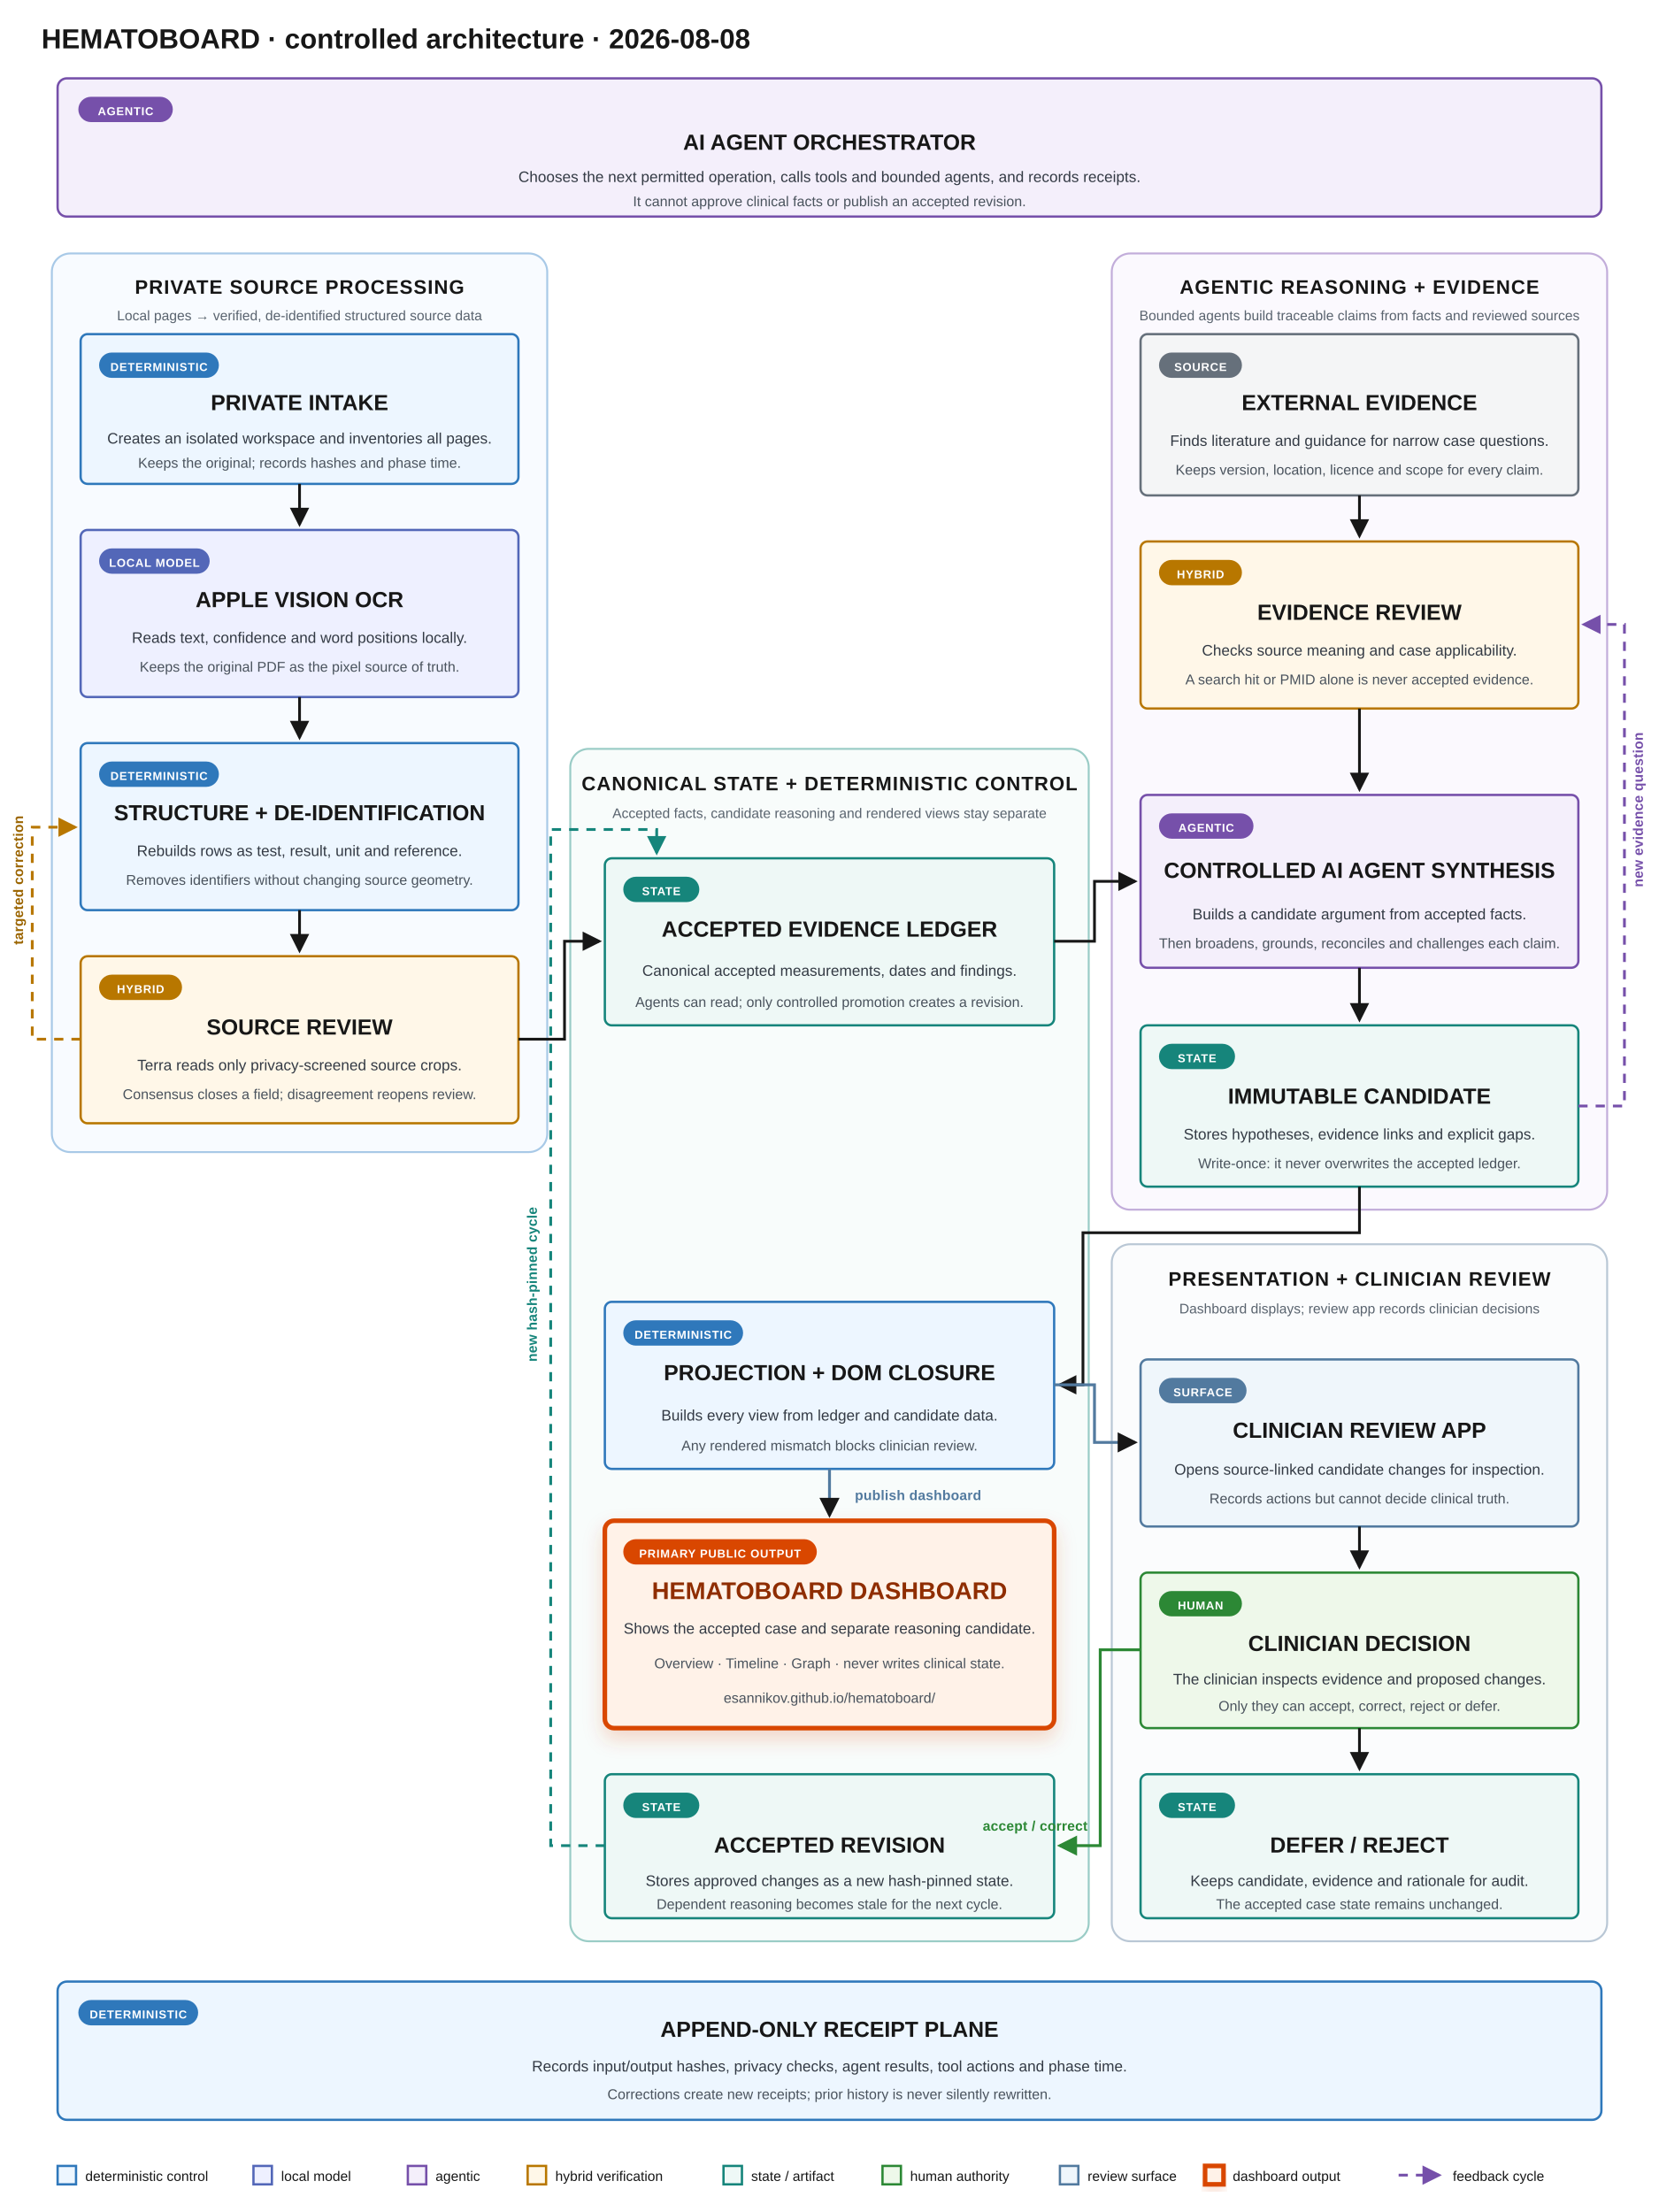
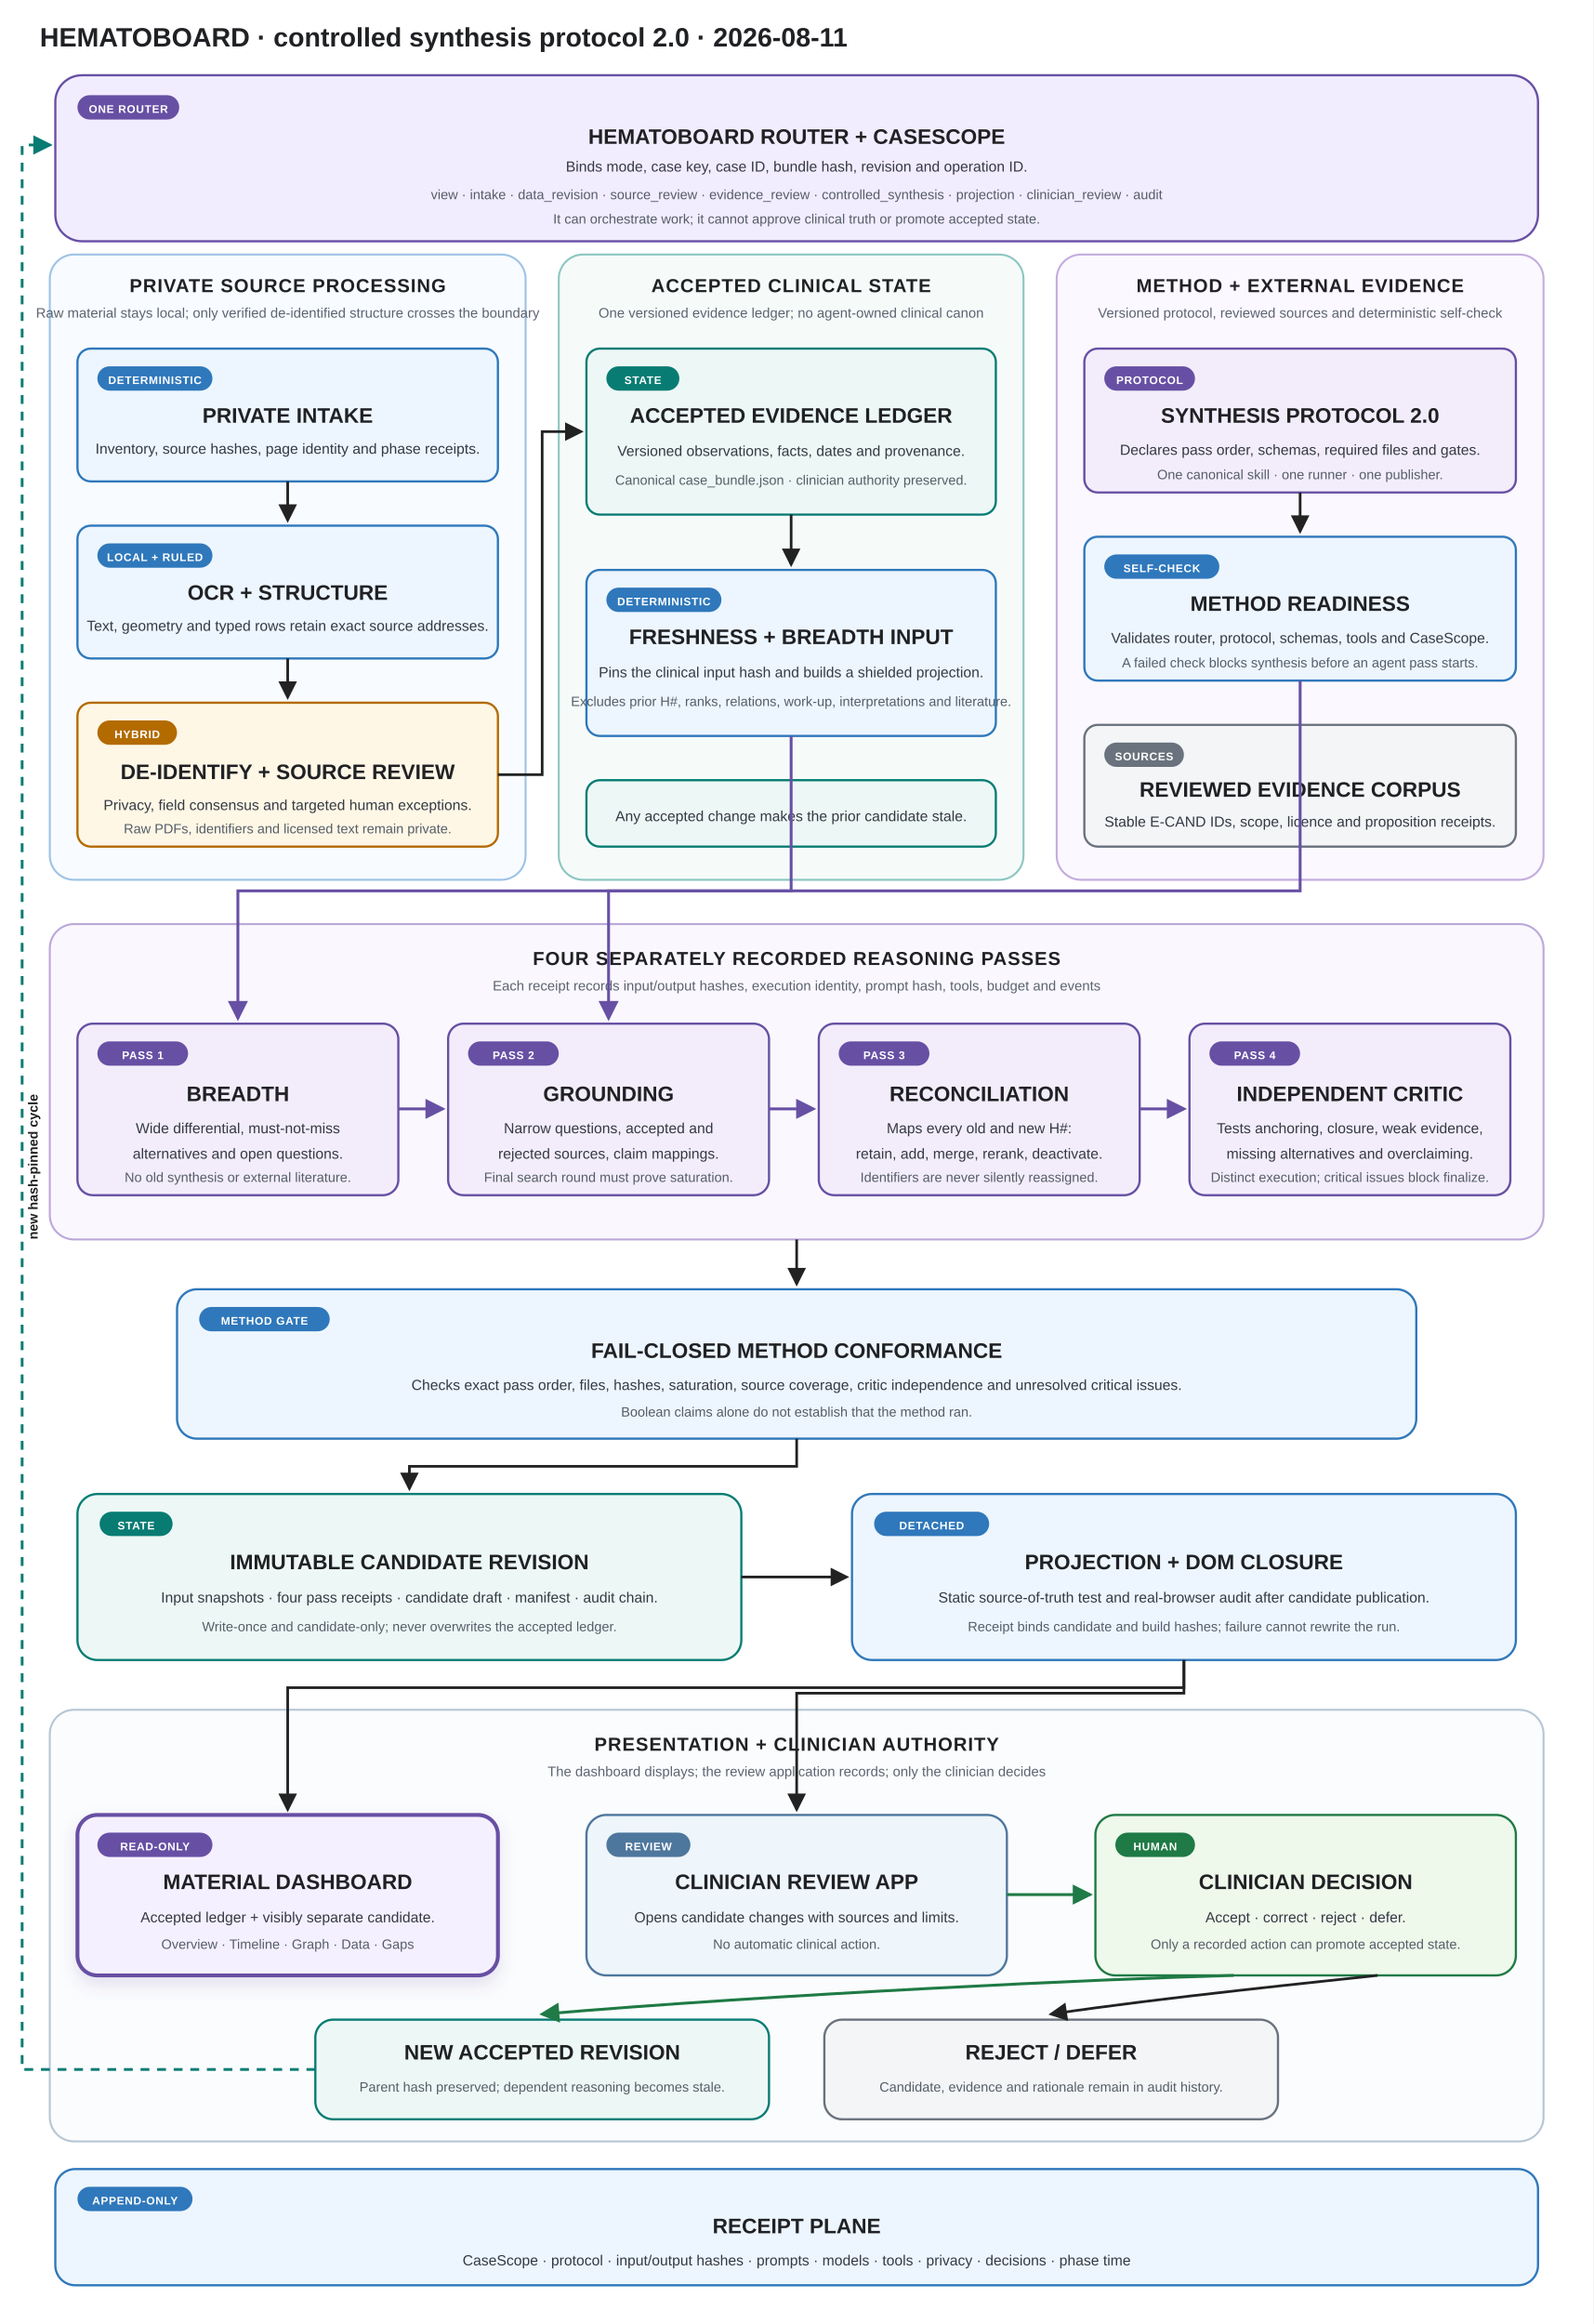
- <svg xmlns="http://www.w3.org/2000/svg" width="1440" height="1920" viewBox="0 0 1440 1920" role="img" aria-labelledby="title desc">
+ <svg xmlns="http://www.w3.org/2000/svg" width="1440" height="2100" viewBox="0 0 1440 2100" role="img" aria-labelledby="title desc">
  <defs>
-     <marker id="arrowBlack" viewBox="0 0 10 10" refX="8.5" refY="5" markerWidth="7" markerHeight="7" orient="auto">
-       <path d="M0 0 10 5 0 10Z" fill="#171717" />
+     <marker id="arrow" viewBox="0 0 10 10" refX="8.5" refY="5" markerWidth="7" markerHeight="7" orient="auto">
+       <path d="M0 0 10 5 0 10Z" fill="#222222" />
    </marker>
    <marker id="arrowPurple" viewBox="0 0 10 10" refX="8.5" refY="5" markerWidth="7" markerHeight="7" orient="auto">
-       <path d="M0 0 10 5 0 10Z" fill="#7650aa" />
-     </marker>
-     <marker id="arrowAmber" viewBox="0 0 10 10" refX="8.5" refY="5" markerWidth="7" markerHeight="7" orient="auto">
-       <path d="M0 0 10 5 0 10Z" fill="#b87700" />
+       <path d="M0 0 10 5 0 10Z" fill="#6750a4" />
+     </marker>
+     <marker id="arrowGreen" viewBox="0 0 10 10" refX="8.5" refY="5" markerWidth="7" markerHeight="7" orient="auto">
+       <path d="M0 0 10 5 0 10Z" fill="#1f7a45" />
    </marker>
    <marker id="arrowTeal" viewBox="0 0 10 10" refX="8.5" refY="5" markerWidth="7" markerHeight="7" orient="auto">
-       <path d="M0 0 10 5 0 10Z" fill="#16857b" />
-     </marker>
-     <marker id="arrowGreen" viewBox="0 0 10 10" refX="8.5" refY="5" markerWidth="7" markerHeight="7" orient="auto">
-       <path d="M0 0 10 5 0 10Z" fill="#2c8835" />
-     </marker>
-     <filter id="dashboardShadow" x="-20%" y="-20%" width="140%" height="160%">
-       <feDropShadow dx="0" dy="8" stdDeviation="8" flood-color="#d94700" flood-opacity="0.20" />
+       <path d="M0 0 10 5 0 10Z" fill="#087c73" />
+     </marker>
+     <filter id="shadow" x="-20%" y="-20%" width="140%" height="160%">
+       <feDropShadow dx="0" dy="7" stdDeviation="7" flood-color="#6750a4" flood-opacity="0.16" />
    </filter>
    <style>
-       text { font-family: "IBM Plex Sans", Arial, sans-serif; fill: #171717; }
-       .figureLabel { font-size: 24px; font-weight: 600; }
-       .regionTitle { font-size: 17px; font-weight: 750; letter-spacing: 0.8px; text-anchor: middle; }
-       .regionCopy { font-size: 12px; text-anchor: middle; fill: #59636e; }
-       .nodeTitle { font-size: 19px; font-weight: 700; text-anchor: middle; }
-       .nodeCopy { font-size: 13.2px; text-anchor: middle; fill: #333a44; }
-       .nodeCopySmall { font-size: 12.3px; text-anchor: middle; fill: #4a535d; }
-       .badgeText { font-size: 10px; font-weight: 750; letter-spacing: 0.55px; text-anchor: middle; fill: #ffffff; }
-       .privateRegion { fill: #f8fbff; stroke: #a8c9e7; stroke-width: 1.7; }
-       .stateRegion { fill: #f8fcfb; stroke: #9accc6; stroke-width: 1.7; }
-       .agentRegion { fill: #fbf9fe; stroke: #c2adda; stroke-width: 1.7; }
-       .surfaceRegion { fill: #fbfcfd; stroke: #b9c7d5; stroke-width: 1.7; }
-       .deterministicNode { fill: #edf6ff; stroke: #2f78bb; stroke-width: 2; }
-       .modelNode { fill: #eef0ff; stroke: #5367b8; stroke-width: 2; }
-       .agentNode { fill: #f4effb; stroke: #7650aa; stroke-width: 2; }
-       .hybridNode { fill: #fff7e8; stroke: #b87700; stroke-width: 2; }
-       .stateNode { fill: #eef8f6; stroke: #16857b; stroke-width: 2; }
-       .humanNode { fill: #eef8ea; stroke: #2c8835; stroke-width: 2; }
-       .sourceNode { fill: #f4f5f6; stroke: #66707b; stroke-width: 2; }
-       .surfaceNode { fill: #eff6fb; stroke: #527a9f; stroke-width: 2; }
-       .dashboardNode { fill: #fff2e8; stroke: #d94700; stroke-width: 4; filter: url(#dashboardShadow); }
-       .deterministicBadge { fill: #2f78bb; }
-       .modelBadge { fill: #5367b8; }
-       .agentBadge { fill: #7650aa; }
-       .hybridBadge { fill: #b87700; }
-       .stateBadge { fill: #16857b; }
-       .humanBadge { fill: #2c8835; }
-       .sourceBadge { fill: #66707b; }
-       .surfaceBadge { fill: #527a9f; }
-       .dashboardBadge { fill: #d94700; }
-       .dashboardTitle { font-size: 21px; font-weight: 800; text-anchor: middle; fill: #8f2d00; }
-       .flow { fill: none; stroke: #171717; stroke-width: 2.4; marker-end: url(#arrowBlack); }
-       .branch { fill: none; stroke: #527a9f; stroke-width: 2.5; marker-end: url(#arrowBlack); }
-       .purpleLoop { fill: none; stroke: #7650aa; stroke-width: 2.4; stroke-dasharray: 8 7; marker-end: url(#arrowPurple); }
-       .amberLoop { fill: none; stroke: #b87700; stroke-width: 2.4; stroke-dasharray: 8 7; marker-end: url(#arrowAmber); }
-       .tealLoop { fill: none; stroke: #16857b; stroke-width: 2.4; stroke-dasharray: 8 7; marker-end: url(#arrowTeal); }
-       .greenFlow { fill: none; stroke: #2c8835; stroke-width: 2.5; marker-end: url(#arrowGreen); }
-       .flowLabel { font-size: 12px; font-weight: 650; letter-spacing: 0.15px; }
-       .purpleText { fill: #7650aa; }
-       .amberText { fill: #9b6500; }
-       .tealText { fill: #16857b; }
-       .greenText { fill: #2c8835; }
-       .surfaceText { fill: #527a9f; }
+       text { font-family: "IBM Plex Sans", Arial, sans-serif; fill: #202124; }
+       .figureLabel { font-size: 24px; font-weight: 650; }
+       .region { stroke-width: 1.8; }
+       .regionTitle { font-size: 17px; font-weight: 760; letter-spacing: 0.8px; text-anchor: middle; }
+       .regionCopy { font-size: 12.5px; text-anchor: middle; fill: #5c6370; }
+       .node { stroke-width: 2; }
+       .nodeTitle { font-size: 19px; font-weight: 730; text-anchor: middle; }
+       .nodeCopy { font-size: 13.2px; text-anchor: middle; fill: #343943; }
+       .nodeCopySmall { font-size: 12.2px; text-anchor: middle; fill: #555d68; }
+       .badgeText { font-size: 10px; font-weight: 760; letter-spacing: 0.55px; text-anchor: middle; fill: #ffffff; }
+       .flow { fill: none; stroke: #222222; stroke-width: 2.4; marker-end: url(#arrow); }
+       .flowPurple { fill: none; stroke: #6750a4; stroke-width: 2.6; marker-end: url(#arrowPurple); }
+       .flowGreen { fill: none; stroke: #1f7a45; stroke-width: 2.6; marker-end: url(#arrowGreen); }
+       .loop { fill: none; stroke: #087c73; stroke-width: 2.5; stroke-dasharray: 8 7; marker-end: url(#arrowTeal); }
+       .flowLabel { font-size: 12px; font-weight: 650; }
+       .router { fill: #f2ecff; stroke: #6750a4; }
+       .privateRegion { fill: #f8fbff; stroke: #9fc3e5; }
+       .stateRegion { fill: #f6fbfa; stroke: #8cc7c1; }
+       .protocolRegion { fill: #fbf8ff; stroke: #c3addf; }
+       .reasonRegion { fill: #faf8fe; stroke: #bca8da; }
+       .sourceNode { fill: #f3f5f7; stroke: #69727d; }
+       .controlNode { fill: #edf6ff; stroke: #2f78bb; }
+       .stateNode { fill: #edf8f6; stroke: #087c73; }
+       .agentNode { fill: #f3edfb; stroke: #6750a4; }
+       .hybridNode { fill: #fff7e6; stroke: #b36b00; }
+       .humanNode { fill: #eef8eb; stroke: #1f7a45; }
+       .surfaceNode { fill: #eef5fb; stroke: #4e779d; }
+       .dashboardNode { fill: #f5f0ff; stroke: #6750a4; stroke-width: 3.5; filter: url(#shadow); }
+       .routerBadge, .agentBadge { fill: #6750a4; }
+       .controlBadge { fill: #2f78bb; }
+       .stateBadge { fill: #087c73; }
+       .hybridBadge { fill: #b36b00; }
+       .humanBadge { fill: #1f7a45; }
+       .surfaceBadge { fill: #4e779d; }
+       .sourceBadge { fill: #69727d; }
    </style>
  </defs>
-   <rect width="1440" height="1920" fill="#ffffff" />
-   <text x="36" y="42" class="figureLabel">HEMATOBOARD · controlled architecture · 2026-08-08</text>
-   <rect x="50" y="68" width="1340" height="120" rx="8" class="agentNode" />
-   <rect x="68" y="84" width="82" height="22" rx="11" class="agentBadge" />
-   <text x="109" y="100" class="badgeText">AGENTIC</text>
-   <text x="720" y="130" class="nodeTitle">AI AGENT ORCHESTRATOR</text>
-   <text x="720" y="158" class="nodeCopy">Chooses the next permitted operation, calls tools and bounded agents, and records receipts.</text>
-   <text x="720" y="179" class="nodeCopySmall">It cannot approve clinical facts or publish an accepted revision.</text>
-   <rect x="45" y="220" width="430" height="780" rx="16" class="privateRegion" />
-   <text x="260" y="255" class="regionTitle" fill="#2f78bb">PRIVATE SOURCE PROCESSING</text>
-   <text x="260" y="278" class="regionCopy">Local pages → verified, de-identified structured source data</text>
-   <rect x="965" y="220" width="430" height="830" rx="16" class="agentRegion" />
-   <text x="1180" y="255" class="regionTitle" fill="#7650aa">AGENTIC REASONING + EVIDENCE</text>
-   <text x="1180" y="278" class="regionCopy">Bounded agents build traceable claims from facts and reviewed sources</text>
-   <rect x="495" y="650" width="450" height="1035" rx="16" class="stateRegion" />
-   <text x="720" y="686" class="regionTitle" fill="#16857b">CANONICAL STATE + DETERMINISTIC CONTROL</text>
-   <text x="720" y="710" class="regionCopy">Accepted facts, candidate reasoning and rendered views stay separate</text>
-   <rect x="965" y="1080" width="430" height="605" rx="16" class="surfaceRegion" />
-   <text x="1180" y="1116" class="regionTitle" fill="#527a9f">PRESENTATION + CLINICIAN REVIEW</text>
-   <text x="1180" y="1140" class="regionCopy">Dashboard displays; review app records clinician decisions</text>
-   <rect x="70" y="290" width="380" height="130" rx="6" class="deterministicNode" />
-   <rect x="86" y="306" width="104" height="22" rx="11" class="deterministicBadge" />
-   <text x="138" y="322" class="badgeText">DETERMINISTIC</text>
-   <text x="260" y="356" class="nodeTitle">PRIVATE INTAKE</text>
-   <text x="260" y="385" class="nodeCopy">Creates an isolated workspace and inventories all pages.</text>
-   <text x="260" y="406" class="nodeCopySmall">Keeps the original; records hashes and phase time.</text>
-   <rect x="70" y="460" width="380" height="145" rx="6" class="modelNode" />
-   <rect x="86" y="476" width="96" height="22" rx="11" class="modelBadge" />
-   <text x="134" y="492" class="badgeText">LOCAL MODEL</text>
-   <text x="260" y="527" class="nodeTitle">APPLE VISION OCR</text>
-   <text x="260" y="558" class="nodeCopy">Reads text, confidence and word positions locally.</text>
-   <text x="260" y="583" class="nodeCopySmall">Keeps the original PDF as the pixel source of truth.</text>
-   <rect x="70" y="645" width="380" height="145" rx="6" class="deterministicNode" />
-   <rect x="86" y="661" width="104" height="22" rx="11" class="deterministicBadge" />
-   <text x="138" y="677" class="badgeText">DETERMINISTIC</text>
-   <text x="260" y="712" class="nodeTitle">STRUCTURE + DE-IDENTIFICATION</text>
-   <text x="260" y="743" class="nodeCopy">Rebuilds rows as test, result, unit and reference.</text>
-   <text x="260" y="768" class="nodeCopySmall">Removes identifiers without changing source geometry.</text>
-   <rect x="70" y="830" width="380" height="145" rx="6" class="hybridNode" />
-   <rect x="86" y="846" width="72" height="22" rx="11" class="hybridBadge" />
-   <text x="122" y="862" class="badgeText">HYBRID</text>
-   <text x="260" y="898" class="nodeTitle">SOURCE REVIEW</text>
-   <text x="260" y="929" class="nodeCopy">Terra reads only privacy-screened source crops.</text>
-   <text x="260" y="954" class="nodeCopySmall">Consensus closes a field; disagreement reopens review.</text>
-   <rect x="990" y="290" width="380" height="140" rx="6" class="sourceNode" />
-   <rect x="1006" y="306" width="72" height="22" rx="11" class="sourceBadge" />
-   <text x="1042" y="322" class="badgeText">SOURCE</text>
-   <text x="1180" y="356" class="nodeTitle">EXTERNAL EVIDENCE</text>
-   <text x="1180" y="387" class="nodeCopy">Finds literature and guidance for narrow case questions.</text>
-   <text x="1180" y="412" class="nodeCopySmall">Keeps version, location, licence and scope for every claim.</text>
-   <rect x="990" y="470" width="380" height="145" rx="6" class="hybridNode" />
-   <rect x="1006" y="486" width="72" height="22" rx="11" class="hybridBadge" />
-   <text x="1042" y="502" class="badgeText">HYBRID</text>
-   <text x="1180" y="538" class="nodeTitle">EVIDENCE REVIEW</text>
-   <text x="1180" y="569" class="nodeCopy">Checks source meaning and case applicability.</text>
-   <text x="1180" y="594" class="nodeCopySmall">A search hit or PMID alone is never accepted evidence.</text>
-   <rect x="990" y="690" width="380" height="150" rx="6" class="agentNode" />
-   <rect x="1006" y="706" width="82" height="22" rx="11" class="agentBadge" />
-   <text x="1047" y="722" class="badgeText">AGENTIC</text>
-   <text x="1180" y="762" class="nodeTitle">CONTROLLED AI AGENT SYNTHESIS</text>
-   <text x="1180" y="798" class="nodeCopy">Builds a candidate argument from accepted facts.</text>
-   <text x="1180" y="823" class="nodeCopySmall">Then broadens, grounds, reconciles and challenges each claim.</text>
-   <rect x="990" y="890" width="380" height="140" rx="6" class="stateNode" />
-   <rect x="1006" y="906" width="66" height="22" rx="11" class="stateBadge" />
-   <text x="1039" y="922" class="badgeText">STATE</text>
-   <text x="1180" y="958" class="nodeTitle">IMMUTABLE CANDIDATE</text>
-   <text x="1180" y="989" class="nodeCopy">Stores hypotheses, evidence links and explicit gaps.</text>
-   <text x="1180" y="1014" class="nodeCopySmall">Write-once: it never overwrites the accepted ledger.</text>
-   <rect x="525" y="745" width="390" height="145" rx="6" class="stateNode" />
-   <rect x="541" y="761" width="66" height="22" rx="11" class="stateBadge" />
-   <text x="574" y="777" class="badgeText">STATE</text>
-   <text x="720" y="813" class="nodeTitle">ACCEPTED EVIDENCE LEDGER</text>
-   <text x="720" y="847" class="nodeCopy">Canonical accepted measurements, dates and findings.</text>
-   <text x="720" y="874" class="nodeCopySmall">Agents can read; only controlled promotion creates a revision.</text>
-   <rect x="525" y="1130" width="390" height="145" rx="6" class="deterministicNode" />
-   <rect x="541" y="1146" width="104" height="22" rx="11" class="deterministicBadge" />
-   <text x="593" y="1162" class="badgeText">DETERMINISTIC</text>
-   <text x="720" y="1198" class="nodeTitle">PROJECTION + DOM CLOSURE</text>
-   <text x="720" y="1233" class="nodeCopy">Builds every view from ledger and candidate data.</text>
-   <text x="720" y="1259" class="nodeCopySmall">Any rendered mismatch blocks clinician review.</text>
-   <rect x="525" y="1320" width="390" height="180" rx="8" class="dashboardNode" />
-   <rect x="541" y="1336" width="168" height="22" rx="11" class="dashboardBadge" />
-   <text x="625" y="1352" class="badgeText">PRIMARY PUBLIC OUTPUT</text>
-   <text x="720" y="1388" class="dashboardTitle">HEMATOBOARD DASHBOARD</text>
-   <text x="720" y="1418" class="nodeCopy">Shows the accepted case and separate reasoning candidate.</text>
-   <text x="720" y="1448" class="nodeCopySmall">Overview · Timeline · Graph · never writes clinical state.</text>
-   <text x="720" y="1478" class="nodeCopySmall">esannikov.github.io/hematoboard/</text>
-   <rect x="525" y="1540" width="390" height="125" rx="6" class="stateNode" />
-   <rect x="541" y="1556" width="66" height="22" rx="11" class="stateBadge" />
-   <text x="574" y="1572" class="badgeText">STATE</text>
-   <text x="720" y="1608" class="nodeTitle">ACCEPTED REVISION</text>
-   <text x="720" y="1637" class="nodeCopy">Stores approved changes as a new hash-pinned state.</text>
-   <text x="720" y="1657" class="nodeCopySmall">Dependent reasoning becomes stale for the next cycle.</text>
-   <rect x="990" y="1180" width="380" height="145" rx="6" class="surfaceNode" />
-   <rect x="1006" y="1196" width="76" height="22" rx="11" class="surfaceBadge" />
-   <text x="1044" y="1212" class="badgeText">SURFACE</text>
-   <text x="1180" y="1248" class="nodeTitle">CLINICIAN REVIEW APP</text>
-   <text x="1180" y="1280" class="nodeCopy">Opens source-linked candidate changes for inspection.</text>
-   <text x="1180" y="1305" class="nodeCopySmall">Records actions but cannot decide clinical truth.</text>
-   <rect x="990" y="1365" width="380" height="135" rx="6" class="humanNode" />
-   <rect x="1006" y="1381" width="72" height="22" rx="11" class="humanBadge" />
-   <text x="1042" y="1397" class="badgeText">HUMAN</text>
-   <text x="1180" y="1433" class="nodeTitle">CLINICIAN DECISION</text>
-   <text x="1180" y="1462" class="nodeCopy">The clinician inspects evidence and proposed changes.</text>
-   <text x="1180" y="1485" class="nodeCopySmall">Only they can accept, correct, reject or defer.</text>
-   <rect x="990" y="1540" width="380" height="125" rx="6" class="stateNode" />
-   <rect x="1006" y="1556" width="66" height="22" rx="11" class="stateBadge" />
-   <text x="1039" y="1572" class="badgeText">STATE</text>
-   <text x="1180" y="1608" class="nodeTitle">DEFER / REJECT</text>
-   <text x="1180" y="1637" class="nodeCopy">Keeps candidate, evidence and rationale for audit.</text>
-   <text x="1180" y="1657" class="nodeCopySmall">The accepted case state remains unchanged.</text>
-   <path d="M260 420 V455" class="flow" />
-   <path d="M260 605 V640" class="flow" />
-   <path d="M260 790 V825" class="flow" />
-   <path d="M450 902 H490 V817 H520" class="flow" />
-   <path d="M1180 430 V465" class="flow" />
-   <path d="M1180 615 V685" class="flow" />
-   <path d="M915 817 H950 V765 H985" class="flow" />
-   <path d="M1180 840 V885" class="flow" />
-   <path d="M1180 1030 V1070 H940 V1202 H920" class="flow" />
-   <path d="M720 1275 V1315" class="branch" />
-   <text x="742" y="1302" class="flowLabel surfaceText">publish dashboard</text>
-   <path d="M915 1202 H950 V1252 H985" class="branch" />
-   <path d="M1180 1325 V1360" class="flow" />
-   <path d="M990 1432 H955 V1602 H920" class="greenFlow" />
-   <text x="944" y="1589" class="flowLabel greenText" text-anchor="end">accept / correct</text>
-   <path d="M1180 1500 V1535" class="flow" />
-   <path d="M70 902 H28 V718 H65" class="amberLoop" />
-   <text x="20" y="820" class="flowLabel amberText" transform="rotate(-90 20 820)">targeted correction</text>
-   <path d="M1370 960 H1410 V542 H1375" class="purpleLoop" />
-   <text x="1426" y="770" class="flowLabel purpleText" transform="rotate(-90 1426 770)">new evidence question</text>
-   <path d="M525 1602 H478 V720 H570 V740" class="tealLoop" />
-   <text x="466" y="1182" class="flowLabel tealText" transform="rotate(-90 466 1182)">new hash-pinned cycle</text>
-   <rect x="50" y="1720" width="1340" height="120" rx="8" class="deterministicNode" />
-   <rect x="68" y="1736" width="104" height="22" rx="11" class="deterministicBadge" />
-   <text x="120" y="1752" class="badgeText">DETERMINISTIC</text>
-   <text x="720" y="1768" class="nodeTitle">APPEND-ONLY RECEIPT PLANE</text>
-   <text x="720" y="1798" class="nodeCopy">Records input/output hashes, privacy checks, agent results, tool actions and phase time.</text>
-   <text x="720" y="1822" class="nodeCopySmall">Corrections create new receipts; prior history is never silently rewritten.</text>
-   <rect x="50" y="1880" width="16" height="16" class="deterministicNode" />
-   <text x="74" y="1893" font-size="12">deterministic control</text>
-   <rect x="220" y="1880" width="16" height="16" class="modelNode" />
-   <text x="244" y="1893" font-size="12">local model</text>
-   <rect x="354" y="1880" width="16" height="16" class="agentNode" />
-   <text x="378" y="1893" font-size="12">agentic</text>
-   <rect x="458" y="1880" width="16" height="16" class="hybridNode" />
-   <text x="482" y="1893" font-size="12">hybrid verification</text>
-   <rect x="628" y="1880" width="16" height="16" class="stateNode" />
-   <text x="652" y="1893" font-size="12">state / artifact</text>
-   <rect x="766" y="1880" width="16" height="16" class="humanNode" />
-   <text x="790" y="1893" font-size="12">human authority</text>
-   <rect x="920" y="1880" width="16" height="16" class="surfaceNode" />
-   <text x="944" y="1893" font-size="12">review surface</text>
-   <rect x="1046" y="1880" width="16" height="16" class="dashboardNode" />
-   <text x="1070" y="1893" font-size="12">dashboard output</text>
-   <line x1="1214" y1="1888" x2="1249" y2="1888" class="purpleLoop" />
-   <text x="1261" y="1893" font-size="12">feedback cycle</text>
+   <rect width="1440" height="2100" fill="#ffffff" />
+   <text x="36" y="42" class="figureLabel">HEMATOBOARD · controlled synthesis protocol 2.0 · 2026-08-11</text>
+   <rect x="50" y="68" width="1340" height="150" rx="24" class="node router" />
+   <rect x="70" y="86" width="92" height="22" rx="11" class="routerBadge" />
+   <text x="116" y="102" class="badgeText">ONE ROUTER</text>
+   <text x="720" y="130" class="nodeTitle">HEMATOBOARD ROUTER + CASESCOPE</text>
+   <text x="720" y="155" class="nodeCopy">Binds mode, case key, case ID, bundle hash, revision and operation ID.</text>
+   <text x="720" y="180" class="nodeCopySmall">view · intake · data_revision · source_review · evidence_review · controlled_synthesis · projection · clinician_review · audit</text>
+   <text x="720" y="202" class="nodeCopySmall">It can orchestrate work; it cannot approve clinical truth or promote accepted state.</text>
+   <rect x="45" y="230" width="430" height="565" rx="22" class="region privateRegion" />
+   <text x="260" y="264" class="regionTitle" fill="#2f78bb">PRIVATE SOURCE PROCESSING</text>
+   <text x="260" y="287" class="regionCopy">Raw material stays local; only verified de-identified structure crosses the boundary</text>
+   <rect x="505" y="230" width="420" height="565" rx="22" class="region stateRegion" />
+   <text x="715" y="264" class="regionTitle" fill="#087c73">ACCEPTED CLINICAL STATE</text>
+   <text x="715" y="287" class="regionCopy">One versioned evidence ledger; no agent-owned clinical canon</text>
+   <rect x="955" y="230" width="440" height="565" rx="22" class="region protocolRegion" />
+   <text x="1175" y="264" class="regionTitle" fill="#6750a4">METHOD + EXTERNAL EVIDENCE</text>
+   <text x="1175" y="287" class="regionCopy">Versioned protocol, reviewed sources and deterministic self-check</text>
+   <rect x="70" y="315" width="380" height="120" rx="12" class="node controlNode" />
+   <rect x="88" y="331" width="104" height="22" rx="11" class="controlBadge" />
+   <text x="140" y="347" class="badgeText">DETERMINISTIC</text>
+   <text x="260" y="382" class="nodeTitle">PRIVATE INTAKE</text>
+   <text x="260" y="410" class="nodeCopy">Inventory, source hashes, page identity and phase receipts.</text>
+   <rect x="70" y="475" width="380" height="120" rx="12" class="node controlNode" />
+   <rect x="88" y="491" width="104" height="22" rx="11" class="controlBadge" />
+   <text x="140" y="507" class="badgeText">LOCAL + RULED</text>
+   <text x="260" y="542" class="nodeTitle">OCR + STRUCTURE</text>
+   <text x="260" y="570" class="nodeCopy">Text, geometry and typed rows retain exact source addresses.</text>
+   <rect x="70" y="635" width="380" height="130" rx="12" class="node hybridNode" />
+   <rect x="88" y="651" width="72" height="22" rx="11" class="hybridBadge" />
+   <text x="124" y="667" class="badgeText">HYBRID</text>
+   <text x="260" y="704" class="nodeTitle">DE-IDENTIFY + SOURCE REVIEW</text>
+   <text x="260" y="732" class="nodeCopy">Privacy, field consensus and targeted human exceptions.</text>
+   <text x="260" y="753" class="nodeCopySmall">Raw PDFs, identifiers and licensed text remain private.</text>
+   <rect x="530" y="315" width="370" height="150" rx="12" class="node stateNode" />
+   <rect x="548" y="331" width="66" height="22" rx="11" class="stateBadge" />
+   <text x="581" y="347" class="badgeText">STATE</text>
+   <text x="715" y="382" class="nodeTitle">ACCEPTED EVIDENCE LEDGER</text>
+   <text x="715" y="412" class="nodeCopy">Versioned observations, facts, dates and provenance.</text>
+   <text x="715" y="438" class="nodeCopySmall">Canonical case_bundle.json · clinician authority preserved.</text>
+   <rect x="530" y="515" width="370" height="150" rx="12" class="node controlNode" />
+   <rect x="548" y="531" width="104" height="22" rx="11" class="controlBadge" />
+   <text x="600" y="547" class="badgeText">DETERMINISTIC</text>
+   <text x="715" y="582" class="nodeTitle">FRESHNESS + BREADTH INPUT</text>
+   <text x="715" y="612" class="nodeCopy">Pins the clinical input hash and builds a shielded projection.</text>
+   <text x="715" y="638" class="nodeCopySmall">Excludes prior H#, ranks, relations, work-up, interpretations and literature.</text>
+   <rect x="530" y="705" width="370" height="60" rx="12" class="node stateNode" />
+   <text x="715" y="742" class="nodeCopy">Any accepted change makes the prior candidate stale.</text>
+   <rect x="980" y="315" width="390" height="130" rx="12" class="node agentNode" />
+   <rect x="998" y="331" width="82" height="22" rx="11" class="agentBadge" />
+   <text x="1039" y="347" class="badgeText">PROTOCOL</text>
+   <text x="1175" y="382" class="nodeTitle">SYNTHESIS PROTOCOL 2.0</text>
+   <text x="1175" y="411" class="nodeCopy">Declares pass order, schemas, required files and gates.</text>
+   <text x="1175" y="433" class="nodeCopySmall">One canonical skill · one runner · one publisher.</text>
+   <rect x="980" y="485" width="390" height="130" rx="12" class="node controlNode" />
+   <rect x="998" y="501" width="104" height="22" rx="11" class="controlBadge" />
+   <text x="1050" y="517" class="badgeText">SELF-CHECK</text>
+   <text x="1175" y="552" class="nodeTitle">METHOD READINESS</text>
+   <text x="1175" y="581" class="nodeCopy">Validates router, protocol, schemas, tools and CaseScope.</text>
+   <text x="1175" y="603" class="nodeCopySmall">A failed check blocks synthesis before an agent pass starts.</text>
+   <rect x="980" y="655" width="390" height="110" rx="12" class="node sourceNode" />
+   <rect x="998" y="671" width="72" height="22" rx="11" class="sourceBadge" />
+   <text x="1034" y="687" class="badgeText">SOURCES</text>
+   <text x="1175" y="720" class="nodeTitle">REVIEWED EVIDENCE CORPUS</text>
+   <text x="1175" y="747" class="nodeCopy">Stable E-CAND IDs, scope, licence and proposition receipts.</text>
+   <rect x="45" y="835" width="1350" height="285" rx="22" class="region reasonRegion" />
+   <text x="720" y="872" class="regionTitle" fill="#6750a4">FOUR SEPARATELY RECORDED REASONING PASSES</text>
+   <text x="720" y="895" class="regionCopy">Each receipt records input/output hashes, execution identity, prompt hash, tools, budget and events</text>
+   <rect x="70" y="925" width="290" height="155" rx="14" class="node agentNode" />
+   <rect x="88" y="941" width="82" height="22" rx="11" class="agentBadge" />
+   <text x="129" y="957" class="badgeText">PASS 1</text>
+   <text x="215" y="995" class="nodeTitle">BREADTH</text>
+   <text x="215" y="1024" class="nodeCopy">Wide differential, must-not-miss</text>
+   <text x="215" y="1047" class="nodeCopy">alternatives and open questions.</text>
+   <text x="215" y="1068" class="nodeCopySmall">No old synthesis or external literature.</text>
+   <rect x="405" y="925" width="290" height="155" rx="14" class="node agentNode" />
+   <rect x="423" y="941" width="82" height="22" rx="11" class="agentBadge" />
+   <text x="464" y="957" class="badgeText">PASS 2</text>
+   <text x="550" y="995" class="nodeTitle">GROUNDING</text>
+   <text x="550" y="1024" class="nodeCopy">Narrow questions, accepted and</text>
+   <text x="550" y="1047" class="nodeCopy">rejected sources, claim mappings.</text>
+   <text x="550" y="1068" class="nodeCopySmall">Final search round must prove saturation.</text>
+   <rect x="740" y="925" width="290" height="155" rx="14" class="node agentNode" />
+   <rect x="758" y="941" width="82" height="22" rx="11" class="agentBadge" />
+   <text x="799" y="957" class="badgeText">PASS 3</text>
+   <text x="885" y="995" class="nodeTitle">RECONCILIATION</text>
+   <text x="885" y="1024" class="nodeCopy">Maps every old and new H#:</text>
+   <text x="885" y="1047" class="nodeCopy">retain, add, merge, rerank, deactivate.</text>
+   <text x="885" y="1068" class="nodeCopySmall">Identifiers are never silently reassigned.</text>
+   <rect x="1075" y="925" width="290" height="155" rx="14" class="node agentNode" />
+   <rect x="1093" y="941" width="82" height="22" rx="11" class="agentBadge" />
+   <text x="1134" y="957" class="badgeText">PASS 4</text>
+   <text x="1220" y="995" class="nodeTitle">INDEPENDENT CRITIC</text>
+   <text x="1220" y="1024" class="nodeCopy">Tests anchoring, closure, weak evidence,</text>
+   <text x="1220" y="1047" class="nodeCopy">missing alternatives and overclaiming.</text>
+   <text x="1220" y="1068" class="nodeCopySmall">Distinct execution; critical issues block finalize.</text>
+   <rect x="160" y="1165" width="1120" height="135" rx="18" class="node controlNode" />
+   <rect x="180" y="1181" width="118" height="22" rx="11" class="controlBadge" />
+   <text x="239" y="1197" class="badgeText">METHOD GATE</text>
+   <text x="720" y="1227" class="nodeTitle">FAIL-CLOSED METHOD CONFORMANCE</text>
+   <text x="720" y="1256" class="nodeCopy">Checks exact pass order, files, hashes, saturation, source coverage, critic independence and unresolved critical issues.</text>
+   <text x="720" y="1280" class="nodeCopySmall">Boolean claims alone do not establish that the method ran.</text>
+   <rect x="70" y="1350" width="600" height="150" rx="18" class="node stateNode" />
+   <rect x="90" y="1366" width="66" height="22" rx="11" class="stateBadge" />
+   <text x="123" y="1382" class="badgeText">STATE</text>
+   <text x="370" y="1418" class="nodeTitle">IMMUTABLE CANDIDATE REVISION</text>
+   <text x="370" y="1448" class="nodeCopy">Input snapshots · four pass receipts · candidate draft · manifest · audit chain.</text>
+   <text x="370" y="1474" class="nodeCopySmall">Write-once and candidate-only; never overwrites the accepted ledger.</text>
+   <rect x="770" y="1350" width="600" height="150" rx="18" class="node controlNode" />
+   <rect x="790" y="1366" width="104" height="22" rx="11" class="controlBadge" />
+   <text x="842" y="1382" class="badgeText">DETACHED</text>
+   <text x="1070" y="1418" class="nodeTitle">PROJECTION + DOM CLOSURE</text>
+   <text x="1070" y="1448" class="nodeCopy">Static source-of-truth test and real-browser audit after candidate publication.</text>
+   <text x="1070" y="1474" class="nodeCopySmall">Receipt binds candidate and build hashes; failure cannot rewrite the run.</text>
+   <rect x="45" y="1545" width="1350" height="390" rx="22" fill="#fbfcfd" stroke="#b7c6d5" stroke-width="1.8" />
+   <text x="720" y="1582" class="regionTitle" fill="#4e779d">PRESENTATION + CLINICIAN AUTHORITY</text>
+   <text x="720" y="1605" class="regionCopy">The dashboard displays; the review application records; only the clinician decides</text>
+   <rect x="70" y="1640" width="380" height="145" rx="18" class="node dashboardNode" />
+   <rect x="88" y="1656" width="104" height="22" rx="11" class="agentBadge" />
+   <text x="140" y="1672" class="badgeText">READ-ONLY</text>
+   <text x="260" y="1707" class="nodeTitle">MATERIAL DASHBOARD</text>
+   <text x="260" y="1737" class="nodeCopy">Accepted ledger + visibly separate candidate.</text>
+   <text x="260" y="1761" class="nodeCopySmall">Overview · Timeline · Graph · Data · Gaps</text>
+   <rect x="530" y="1640" width="380" height="145" rx="18" class="node surfaceNode" />
+   <rect x="548" y="1656" width="76" height="22" rx="11" class="surfaceBadge" />
+   <text x="586" y="1672" class="badgeText">REVIEW</text>
+   <text x="720" y="1707" class="nodeTitle">CLINICIAN REVIEW APP</text>
+   <text x="720" y="1737" class="nodeCopy">Opens candidate changes with sources and limits.</text>
+   <text x="720" y="1761" class="nodeCopySmall">No automatic clinical action.</text>
+   <rect x="990" y="1640" width="380" height="145" rx="18" class="node humanNode" />
+   <rect x="1008" y="1656" width="72" height="22" rx="11" class="humanBadge" />
+   <text x="1044" y="1672" class="badgeText">HUMAN</text>
+   <text x="1180" y="1707" class="nodeTitle">CLINICIAN DECISION</text>
+   <text x="1180" y="1737" class="nodeCopy">Accept · correct · reject · defer.</text>
+   <text x="1180" y="1761" class="nodeCopySmall">Only a recorded action can promote accepted state.</text>
+   <rect x="285" y="1825" width="410" height="90" rx="16" class="node stateNode" />
+   <text x="490" y="1861" class="nodeTitle">NEW ACCEPTED REVISION</text>
+   <text x="490" y="1890" class="nodeCopySmall">Parent hash preserved; dependent reasoning becomes stale.</text>
+   <rect x="745" y="1825" width="410" height="90" rx="16" class="node sourceNode" />
+   <text x="950" y="1861" class="nodeTitle">REJECT / DEFER</text>
+   <text x="950" y="1890" class="nodeCopySmall">Candidate, evidence and rationale remain in audit history.</text>
+   <path d="M260 435 V470" class="flow" />
+   <path d="M260 595 V630" class="flow" />
+   <path d="M450 700 H490 V390 H525" class="flow" />
+   <path d="M715 465 V510" class="flow" />
+   <path d="M1175 445 V480" class="flow" />
+   <path d="M715 665 V805 H215 V920" class="flowPurple" />
+   <path d="M1175 615 V805 H550 V920" class="flowPurple" />
+   <path d="M360 1002 H400" class="flowPurple" />
+   <path d="M695 1002 H735" class="flowPurple" />
+   <path d="M1030 1002 H1070" class="flowPurple" />
+   <path d="M720 1120 V1160" class="flow" />
+   <path d="M720 1300 V1325 H370 V1345" class="flow" />
+   <path d="M670 1425 H765" class="flow" />
+   <path d="M1070 1500 V1525 H260 V1635" class="flow" />
+   <path d="M1070 1500 V1530 H720 V1635" class="flow" />
+   <path d="M910 1712 H985" class="flowGreen" />
+   <path d="M1115 1785 C1000 1788 700 1802 490 1820" class="flowGreen" />
+   <path d="M1245 1785 C1200 1790 1050 1805 950 1820" class="flow" />
+   <path d="M285 1870 H20 V131 H45" class="loop" />
+   <text x="34" y="1120" class="flowLabel" fill="#087c73" transform="rotate(-90 34 1120)">new hash-pinned cycle</text>
+   <rect x="50" y="1960" width="1340" height="105" rx="18" class="node controlNode" />
+   <rect x="70" y="1976" width="104" height="22" rx="11" class="controlBadge" />
+   <text x="122" y="1992" class="badgeText">APPEND-ONLY</text>
+   <text x="720" y="2018" class="nodeTitle">RECEIPT PLANE</text>
+   <text x="720" y="2047" class="nodeCopy">CaseScope · protocol · input/output hashes · prompts · models · tools · privacy · decisions · phase time</text>
</svg>
